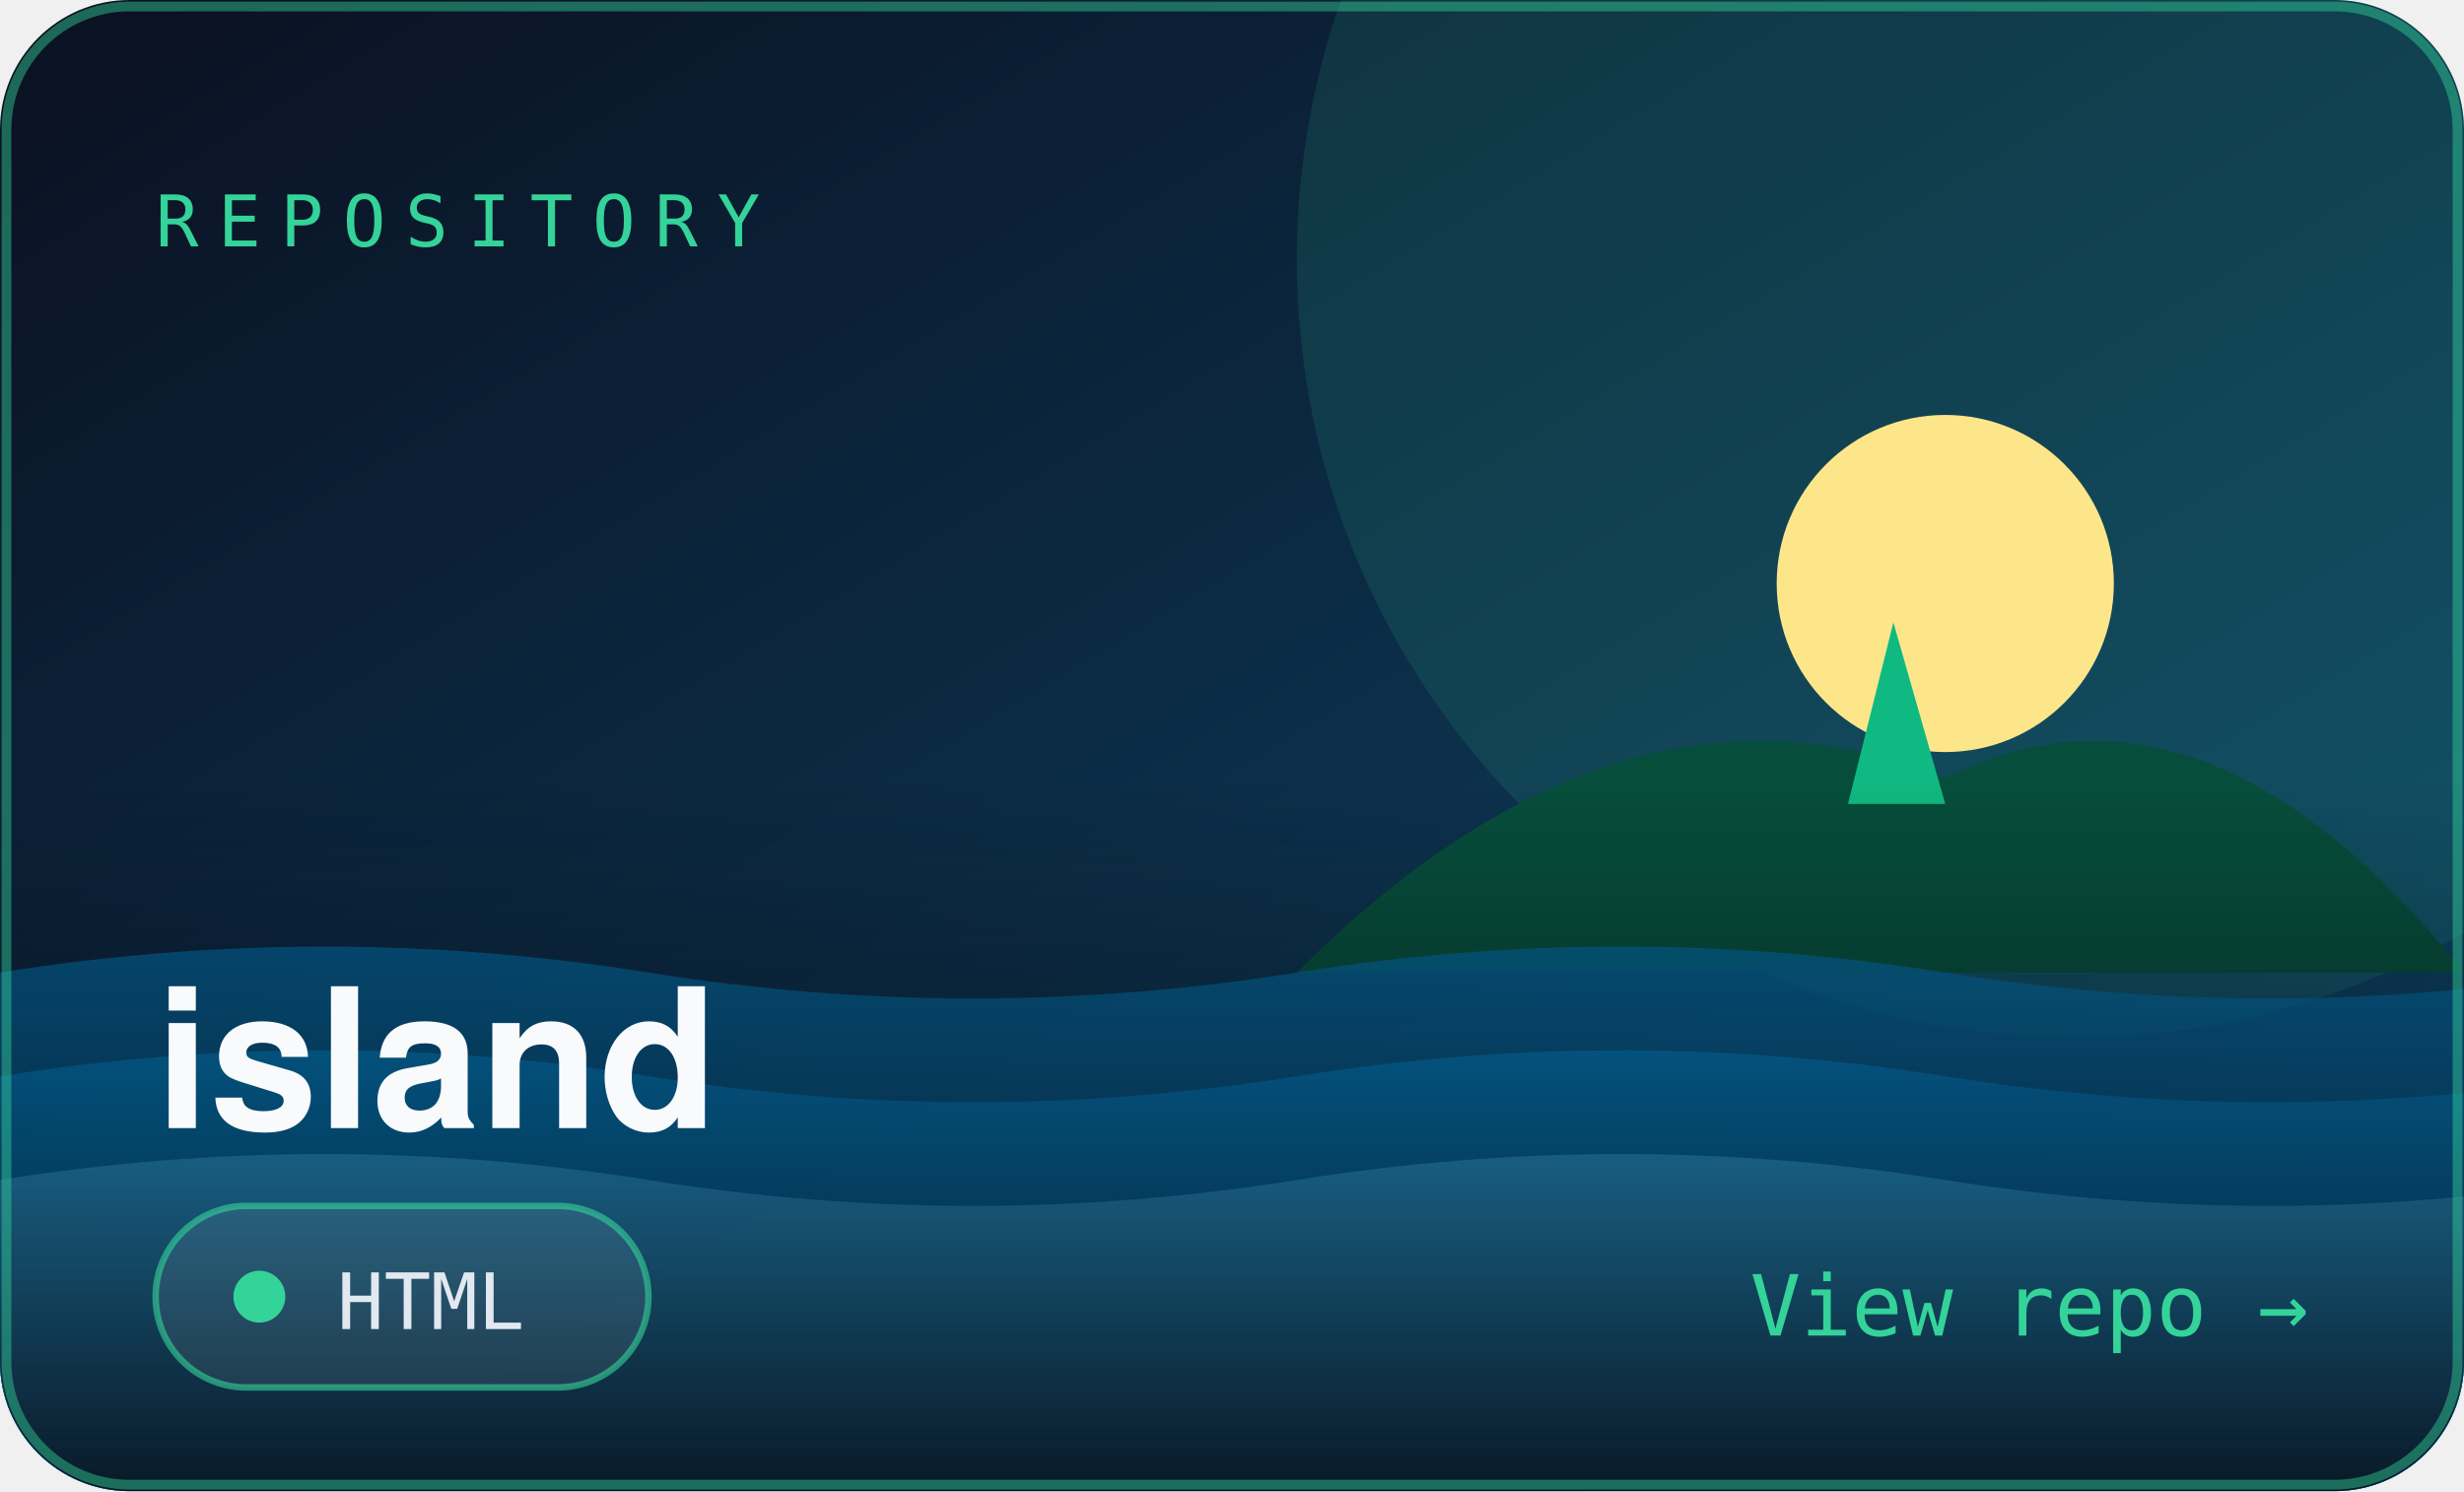
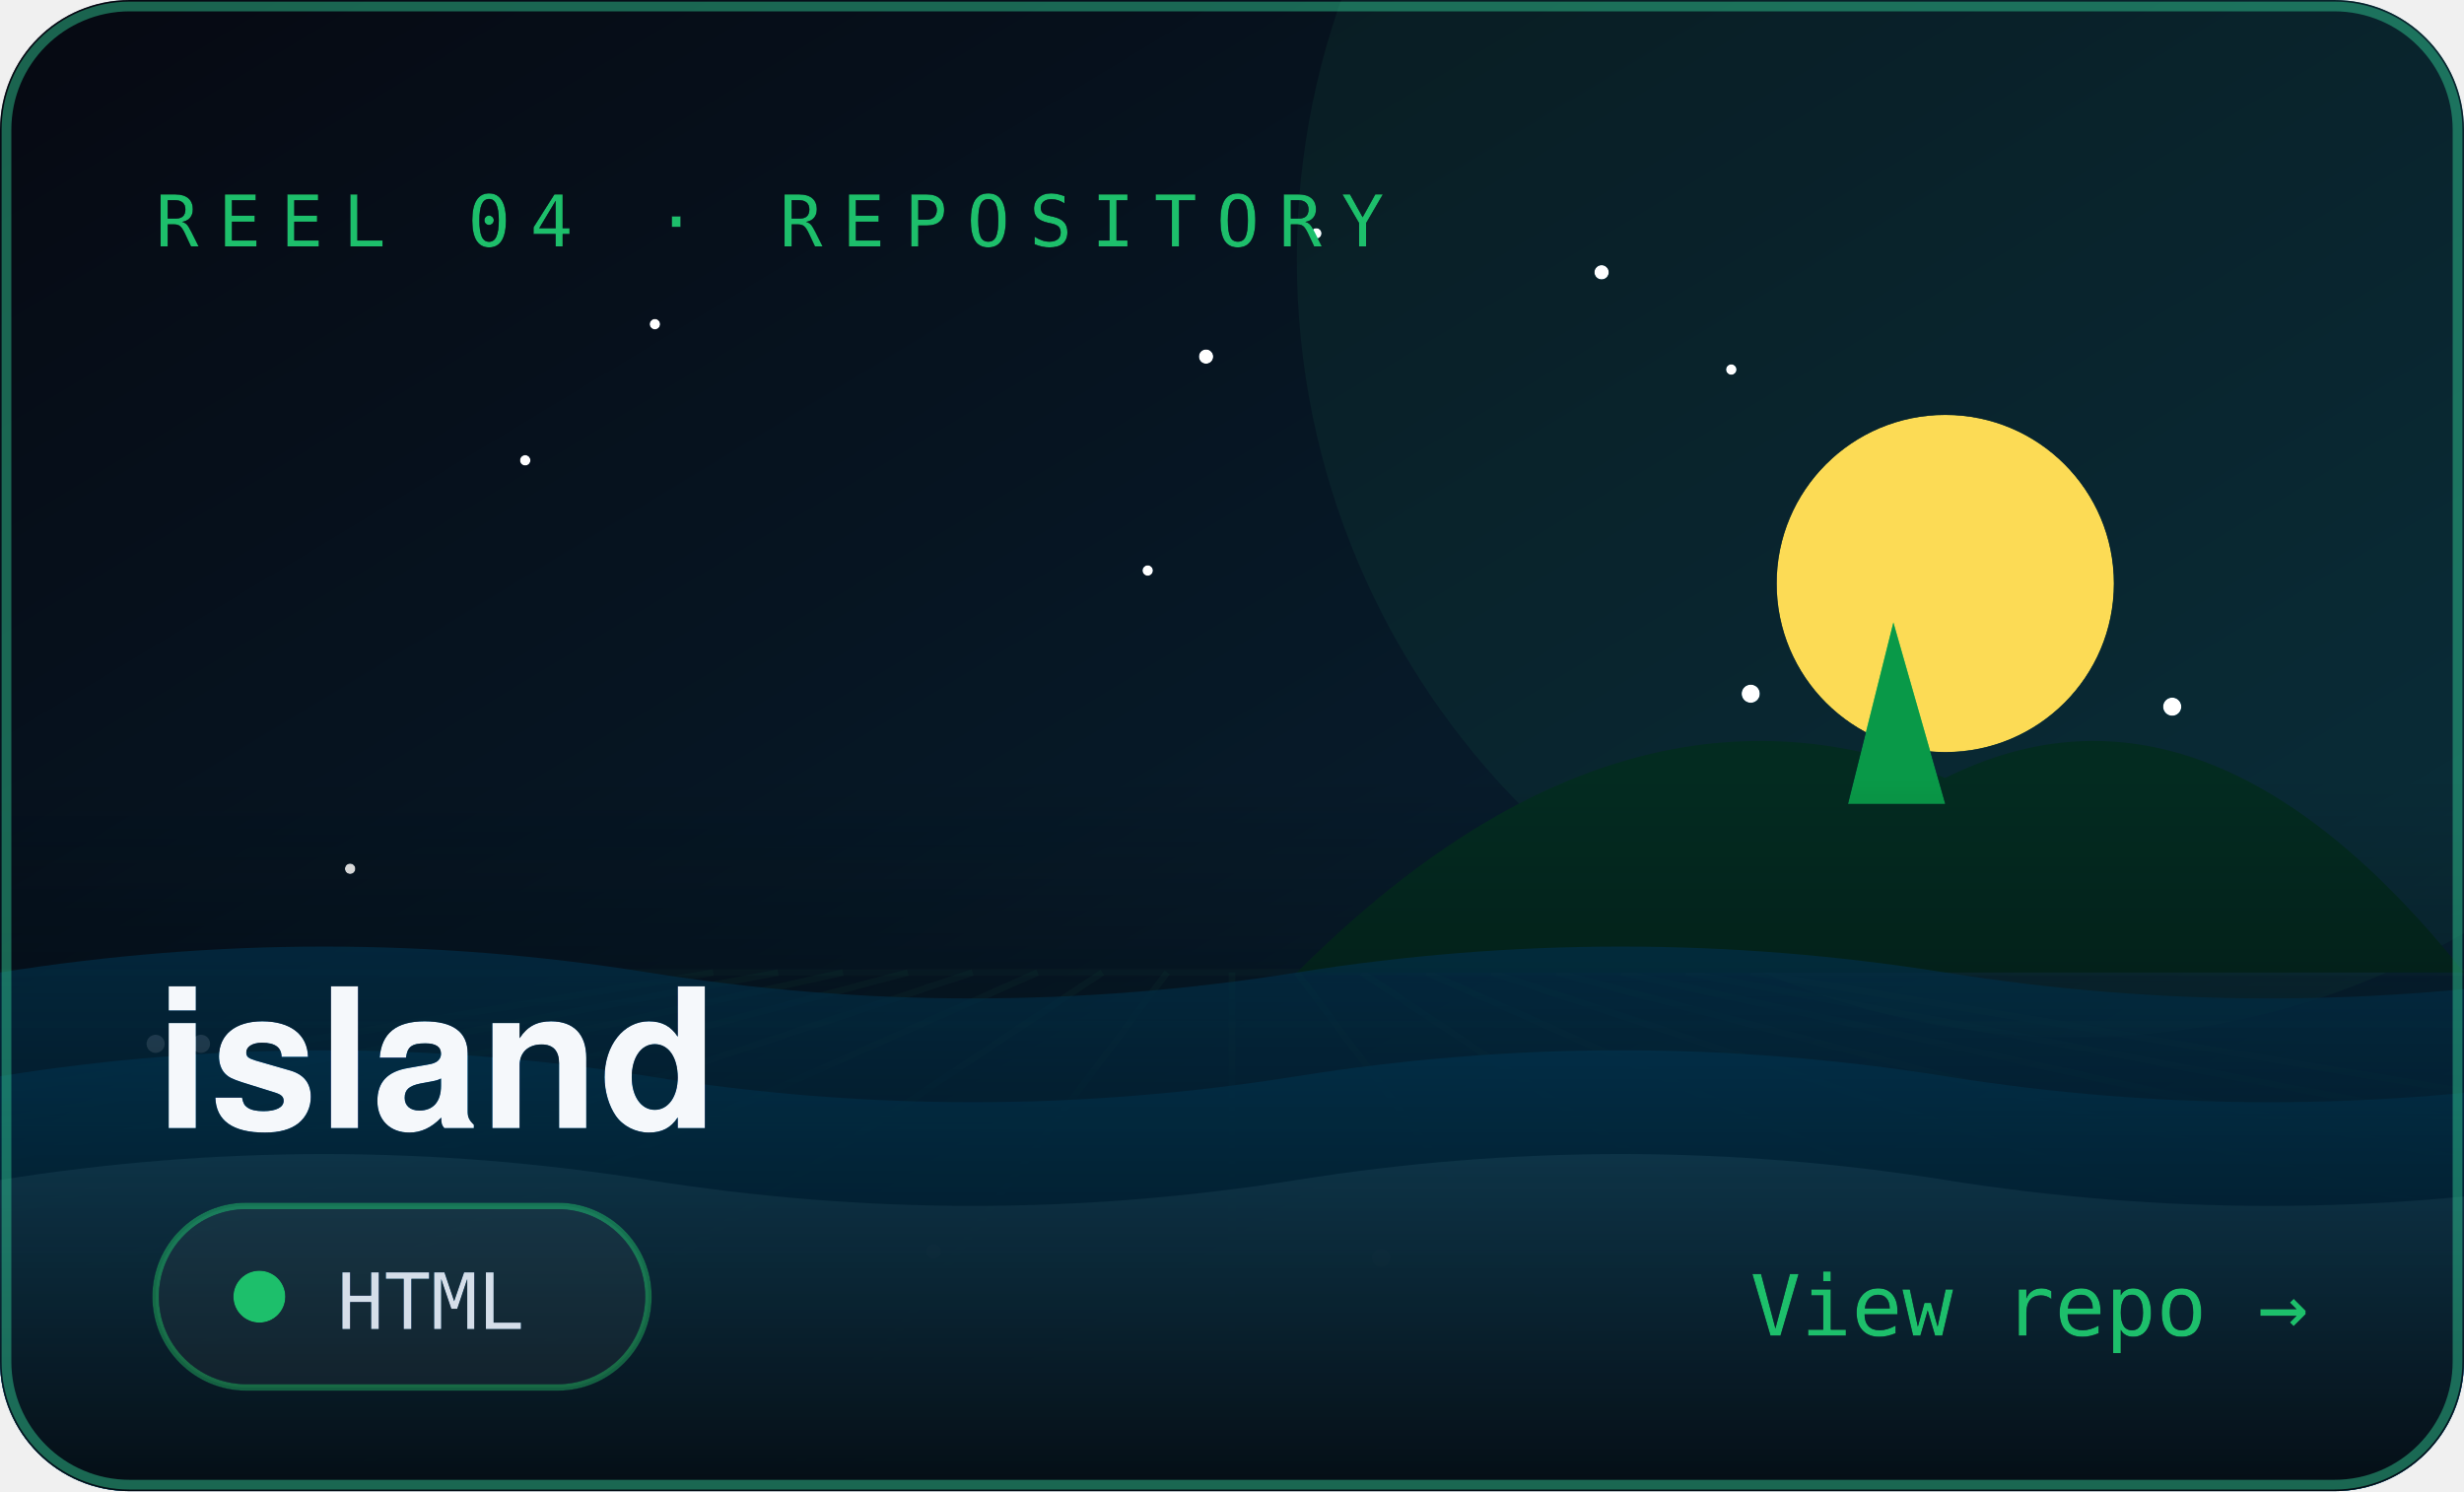
<svg xmlns="http://www.w3.org/2000/svg" width="380" height="230" viewBox="0 0 380 230">
  <defs>
    <linearGradient id="bg" x1="0" y1="0" x2="1" y2="1">
      <stop offset="0" stop-color="#0b1020" />
      <stop offset="1" stop-color="#0c4a6e" />
    </linearGradient>
    <radialGradient id="shade" cx="0.3" cy="0.3" r="0.8">
      <stop offset="0" stop-color="#fff" stop-opacity="0.35" />
      <stop offset="1" stop-color="#000" stop-opacity="0.55" />
    </radialGradient>
    <linearGradient id="sh" x1="0" x2="1">
      <stop offset="0" stop-color="#fff" stop-opacity="0" />
      <stop offset="0.5" stop-color="#fff" stop-opacity="0.12" />
      <stop offset="1" stop-color="#fff" stop-opacity="0" />
    </linearGradient>
    <linearGradient id="scrim" x1="0" x2="0" y1="0" y2="1">
      <stop offset="0" stop-color="#05060d" stop-opacity="0" />
      <stop offset="1" stop-color="#05060d" stop-opacity="0.88" />
    </linearGradient>
    <clipPath id="c">
      <rect width="380" height="230" rx="20" />
    </clipPath>
  </defs>
  <g clip-path="url(#c)">
    <rect width="380" height="230" fill="url(#bg)" />
    <circle cx="320" cy="40" r="120" fill="#34d399" opacity="0.12">
      <animate attributeName="r" values="100;140;100" dur="7s" repeatCount="indefinite" />
    </circle>
-     <circle cx="300" cy="90" r="26" fill="#fde68a">
-       <animate attributeName="cy" values="96;80;96" dur="8s" repeatCount="indefinite" />
+     <line x1="110" y1="150" x2="-370" y2="230" stroke="#34d399" stroke-opacity="0.10" />
+     <line x1="120" y1="150" x2="-300" y2="230" stroke="#34d399" stroke-opacity="0.10" />
+     <line x1="130" y1="150" x2="-230" y2="230" stroke="#34d399" stroke-opacity="0.10" />
+     <line x1="140" y1="150" x2="-160" y2="230" stroke="#34d399" stroke-opacity="0.10" />
+     <line x1="150" y1="150" x2="-90" y2="230" stroke="#34d399" stroke-opacity="0.10" />
+     <line x1="160" y1="150" x2="-20" y2="230" stroke="#34d399" stroke-opacity="0.10" />
+     <line x1="170" y1="150" x2="50" y2="230" stroke="#34d399" stroke-opacity="0.10" />
+     <line x1="180" y1="150" x2="120" y2="230" stroke="#34d399" stroke-opacity="0.10" />
+     <line x1="190" y1="150" x2="190" y2="230" stroke="#34d399" stroke-opacity="0.10" />
+     <line x1="200" y1="150" x2="260" y2="230" stroke="#34d399" stroke-opacity="0.10" />
+     <line x1="210" y1="150" x2="330" y2="230" stroke="#34d399" stroke-opacity="0.10" />
+     <line x1="220" y1="150" x2="400" y2="230" stroke="#34d399" stroke-opacity="0.10" />
+     <line x1="230" y1="150" x2="470" y2="230" stroke="#34d399" stroke-opacity="0.10" />
+     <line x1="240" y1="150" x2="540" y2="230" stroke="#34d399" stroke-opacity="0.10" />
+     <line x1="250" y1="150" x2="610" y2="230" stroke="#34d399" stroke-opacity="0.10" />
+     <line x1="260" y1="150" x2="680" y2="230" stroke="#34d399" stroke-opacity="0.10" />
+     <line x1="270" y1="150" x2="750" y2="230" stroke="#34d399" stroke-opacity="0.10" />
+     <line x1="0" y1="150" x2="380" y2="150" stroke="#34d399" stroke-opacity="0.08" />
+     <line x1="0" y1="158" x2="380" y2="158" stroke="#34d399" stroke-opacity="0.08" />
+     <line x1="0" y1="174" x2="380" y2="174" stroke="#34d399" stroke-opacity="0.08" />
+     <line x1="0" y1="198" x2="380" y2="198" stroke="#34d399" stroke-opacity="0.08" />
+     <line x1="0" y1="230" x2="380" y2="230" stroke="#34d399" stroke-opacity="0.08" />
+     <circle cx="81" cy="71" r="0.8" fill="#fff">
+       <animate attributeName="cy" values="71;31" dur="4.1s" begin="-0.8s" repeatCount="indefinite" />
+       <animate attributeName="opacity" values="0;.8;0" dur="4.1s" begin="-0.7s" repeatCount="indefinite" />
    </circle>
-     <path d="M200 150 Q250 100 300 120 Q340 100 380 150Z" fill="#064e3b" />
-     <path d="M285 124 L292 96 L300 124Z" fill="#10b981" />
-     <path d="M0 150 Q 50 142 100 150 T 200 150 T 300 150 T 400 150 V 230 H 0Z" fill="#0369a1" opacity="0.70">
-       <animate attributeName="d" values="M0 150 Q 50 142 100 150 T 200 150 T 300 150 T 400 150 V 230 H 0Z;M0 150 Q 50 158 100 150 T 200 150 T 300 150 T 400 150 V 230 H 0Z;M0 150 Q 50 142 100 150 T 200 150 T 300 150 T 400 150 V 230 H 0Z" dur="3s" repeatCount="indefinite" />
-     </path>
-     <path d="M0 166 Q 50 158 100 166 T 200 166 T 300 166 T 400 166 V 230 H 0Z" fill="#0284c7" opacity="0.70">
-       <animate attributeName="d" values="M0 166 Q 50 158 100 166 T 200 166 T 300 166 T 400 166 V 230 H 0Z;M0 166 Q 50 174 100 166 T 200 166 T 300 166 T 400 166 V 230 H 0Z;M0 166 Q 50 158 100 166 T 200 166 T 300 166 T 400 166 V 230 H 0Z" dur="4s" repeatCount="indefinite" />
-     </path>
-     <path d="M0 182 Q 50 174 100 182 T 200 182 T 300 182 T 400 182 V 230 H 0Z" fill="#38bdf8" opacity="0.70">
-       <animate attributeName="d" values="M0 182 Q 50 174 100 182 T 200 182 T 300 182 T 400 182 V 230 H 0Z;M0 182 Q 50 190 100 182 T 200 182 T 300 182 T 400 182 V 230 H 0Z;M0 182 Q 50 174 100 182 T 200 182 T 300 182 T 400 182 V 230 H 0Z" dur="5s" repeatCount="indefinite" />
-     </path>
+     <circle cx="335" cy="109" r="1.4" fill="#fff">
+       <animate attributeName="cy" values="109;69" dur="6.5s" begin="-4.6s" repeatCount="indefinite" />
+       <animate attributeName="opacity" values="0;.8;0" dur="6.5s" begin="-1.2s" repeatCount="indefinite" />
+     </circle>
+     <circle cx="31" cy="161" r="1.4" fill="#fff">
+       <animate attributeName="cy" values="161;121" dur="8.6s" begin="-6.9s" repeatCount="indefinite" />
+       <animate attributeName="opacity" values="0;.8;0" dur="8.6s" begin="-5.9s" repeatCount="indefinite" />
+     </circle>
+     <circle cx="177" cy="88" r="0.8" fill="#fff">
+       <animate attributeName="cy" values="88;48" dur="8.0s" begin="-1.0s" repeatCount="indefinite" />
+       <animate attributeName="opacity" values="0;.8;0" dur="8.0s" begin="-6.6s" repeatCount="indefinite" />
+     </circle>
+     <circle cx="144" cy="193" r="1.1" fill="#fff">
+       <animate attributeName="cy" values="193;153" dur="5.0s" begin="-1.6s" repeatCount="indefinite" />
+       <animate attributeName="opacity" values="0;.8;0" dur="5.0s" begin="-4.4s" repeatCount="indefinite" />
+     </circle>
+     <circle cx="247" cy="42" r="1.1" fill="#fff">
+       <animate attributeName="cy" values="42;2" dur="5.2s" begin="-1.0s" repeatCount="indefinite" />
+       <animate attributeName="opacity" values="0;.8;0" dur="5.2s" begin="-2.6s" repeatCount="indefinite" />
+     </circle>
+     <circle cx="213" cy="194" r="1.4" fill="#fff">
+       <animate attributeName="cy" values="194;154" dur="5.8s" begin="-0.3s" repeatCount="indefinite" />
+       <animate attributeName="opacity" values="0;.8;0" dur="5.8s" begin="-5.7s" repeatCount="indefinite" />
+     </circle>
+     <circle cx="186" cy="55" r="1.1" fill="#fff">
+       <animate attributeName="cy" values="55;15" dur="5.3s" begin="-4.2s" repeatCount="indefinite" />
+       <animate attributeName="opacity" values="0;.8;0" dur="5.3s" begin="-4.7s" repeatCount="indefinite" />
+     </circle>
+     <circle cx="101" cy="50" r="0.8" fill="#fff">
+       <animate attributeName="cy" values="50;10" dur="9.0s" begin="-0.7s" repeatCount="indefinite" />
+       <animate attributeName="opacity" values="0;.8;0" dur="9.0s" begin="-1.9s" repeatCount="indefinite" />
+     </circle>
+     <circle cx="203" cy="36" r="0.8" fill="#fff">
+       <animate attributeName="cy" values="36;-4" dur="6.5s" begin="-4.7s" repeatCount="indefinite" />
+       <animate attributeName="opacity" values="0;.8;0" dur="6.5s" begin="-4.7s" repeatCount="indefinite" />
+     </circle>
+     <circle cx="267" cy="57" r="0.8" fill="#fff">
+       <animate attributeName="cy" values="57;17" dur="5.2s" begin="-1.6s" repeatCount="indefinite" />
+       <animate attributeName="opacity" values="0;.8;0" dur="5.2s" begin="-3.6s" repeatCount="indefinite" />
+     </circle>
+     <circle cx="54" cy="134" r="0.8" fill="#fff">
+       <animate attributeName="cy" values="134;94" dur="5.9s" begin="-5.8s" repeatCount="indefinite" />
+       <animate attributeName="opacity" values="0;.8;0" dur="5.9s" begin="-2.2s" repeatCount="indefinite" />
+     </circle>
+     <circle cx="353" cy="141" r="1.4" fill="#fff">
+       <animate attributeName="cy" values="141;101" dur="6.1s" begin="-4.0s" repeatCount="indefinite" />
+       <animate attributeName="opacity" values="0;.8;0" dur="6.1s" begin="-2.5s" repeatCount="indefinite" />
+     </circle>
+     <circle cx="270" cy="107" r="1.4" fill="#fff">
+       <animate attributeName="cy" values="107;67" dur="7.9s" begin="-0.1s" repeatCount="indefinite" />
+       <animate attributeName="opacity" values="0;.8;0" dur="7.9s" begin="-0.7s" repeatCount="indefinite" />
+     </circle>
+     <circle cx="304" cy="130" r="1.4" fill="#fff">
+       <animate attributeName="cy" values="130;90" dur="5.7s" begin="-4.0s" repeatCount="indefinite" />
+       <animate attributeName="opacity" values="0;.8;0" dur="5.7s" begin="-3.8s" repeatCount="indefinite" />
+     </circle>
+     <circle cx="24" cy="161" r="1.4" fill="#fff">
+       <animate attributeName="cy" values="161;121" dur="8.7s" begin="-3.1s" repeatCount="indefinite" />
+       <animate attributeName="opacity" values="0;.8;0" dur="8.7s" begin="-8.1s" repeatCount="indefinite" />
+     </circle>
+     <g filter="url(#pg)">
+       <circle cx="300" cy="90" r="26" fill="#fde68a">
+         <animate attributeName="cy" values="96;80;96" dur="8s" repeatCount="indefinite" />
+       </circle>
+       <path d="M200 150 Q250 100 300 120 Q340 100 380 150Z" fill="#064e3b" />
+       <path d="M285 124 L292 96 L300 124Z" fill="#10b981" />
+       <path d="M0 150 Q 50 142 100 150 T 200 150 T 300 150 T 400 150 V 230 H 0Z" fill="#0369a1" opacity="0.70">
+         <animate attributeName="d" values="M0 150 Q 50 142 100 150 T 200 150 T 300 150 T 400 150 V 230 H 0Z;M0 150 Q 50 158 100 150 T 200 150 T 300 150 T 400 150 V 230 H 0Z;M0 150 Q 50 142 100 150 T 200 150 T 300 150 T 400 150 V 230 H 0Z" dur="3s" repeatCount="indefinite" />
+       </path>
+       <path d="M0 166 Q 50 158 100 166 T 200 166 T 300 166 T 400 166 V 230 H 0Z" fill="#0284c7" opacity="0.70">
+         <animate attributeName="d" values="M0 166 Q 50 158 100 166 T 200 166 T 300 166 T 400 166 V 230 H 0Z;M0 166 Q 50 174 100 166 T 200 166 T 300 166 T 400 166 V 230 H 0Z;M0 166 Q 50 158 100 166 T 200 166 T 300 166 T 400 166 V 230 H 0Z" dur="4s" repeatCount="indefinite" />
+       </path>
+       <path d="M0 182 Q 50 174 100 182 T 200 182 T 300 182 T 400 182 V 230 H 0Z" fill="#38bdf8" opacity="0.70">
+         <animate attributeName="d" values="M0 182 Q 50 174 100 182 T 200 182 T 300 182 T 400 182 V 230 H 0Z;M0 182 Q 50 190 100 182 T 200 182 T 300 182 T 400 182 V 230 H 0Z;M0 182 Q 50 174 100 182 T 200 182 T 300 182 T 400 182 V 230 H 0Z" dur="5s" repeatCount="indefinite" />
+       </path>
+     </g>
+     <rect width="380" height="230" fill="url(#vg)" />
    <rect y="120" width="380" height="110" fill="url(#scrim)" />
-     <text x="24" y="38" font-family="ui-monospace,'SFMono-Regular',Menlo,Consolas,monospace" font-size="11" letter-spacing="3" fill="#34d399">REPOSITORY</text>
+     <text x="24" y="38" font-family="ui-monospace,'SFMono-Regular',Menlo,Consolas,monospace" font-size="11" letter-spacing="3" fill="#34d399">REEL 04 · REPOSITORY</text>
    <text x="24" y="174" font-family="'Segoe UI',system-ui,-apple-system,Helvetica,Arial,sans-serif" font-size="30" font-weight="800" fill="#f8fafc">island</text>
    <g transform="translate(24 186)">
      <rect width="76" height="28" rx="14" fill="#ffffff" fill-opacity="0.08" stroke="#34d399" stroke-opacity="0.6" />
      <circle cx="16" cy="14" r="4" fill="#34d399" />
      <text x="28" y="19" font-family="ui-monospace,'SFMono-Regular',Menlo,Consolas,monospace" font-size="12" fill="#e2e8f0">HTML</text>
    </g>
    <text x="356" y="206" text-anchor="end" font-family="ui-monospace,'SFMono-Regular',Menlo,Consolas,monospace" font-size="13" fill="#34d399">View repo →</text>
    <rect x="-200" y="0" width="140" height="230" fill="url(#sh)" transform="skewX(-20)">
      <animate attributeName="x" values="-200;520" dur="5s" begin="0s" repeatCount="indefinite" />
    </rect>
+     <rect width="380" height="230" filter="url(#grain)" opacity="0.45" style="mix-blend-mode:overlay" />
  </g>
  <rect x="1" y="1" width="378" height="228" rx="19" fill="none" stroke="#34d399" stroke-opacity="0.45" stroke-width="1.5" />
</svg>
